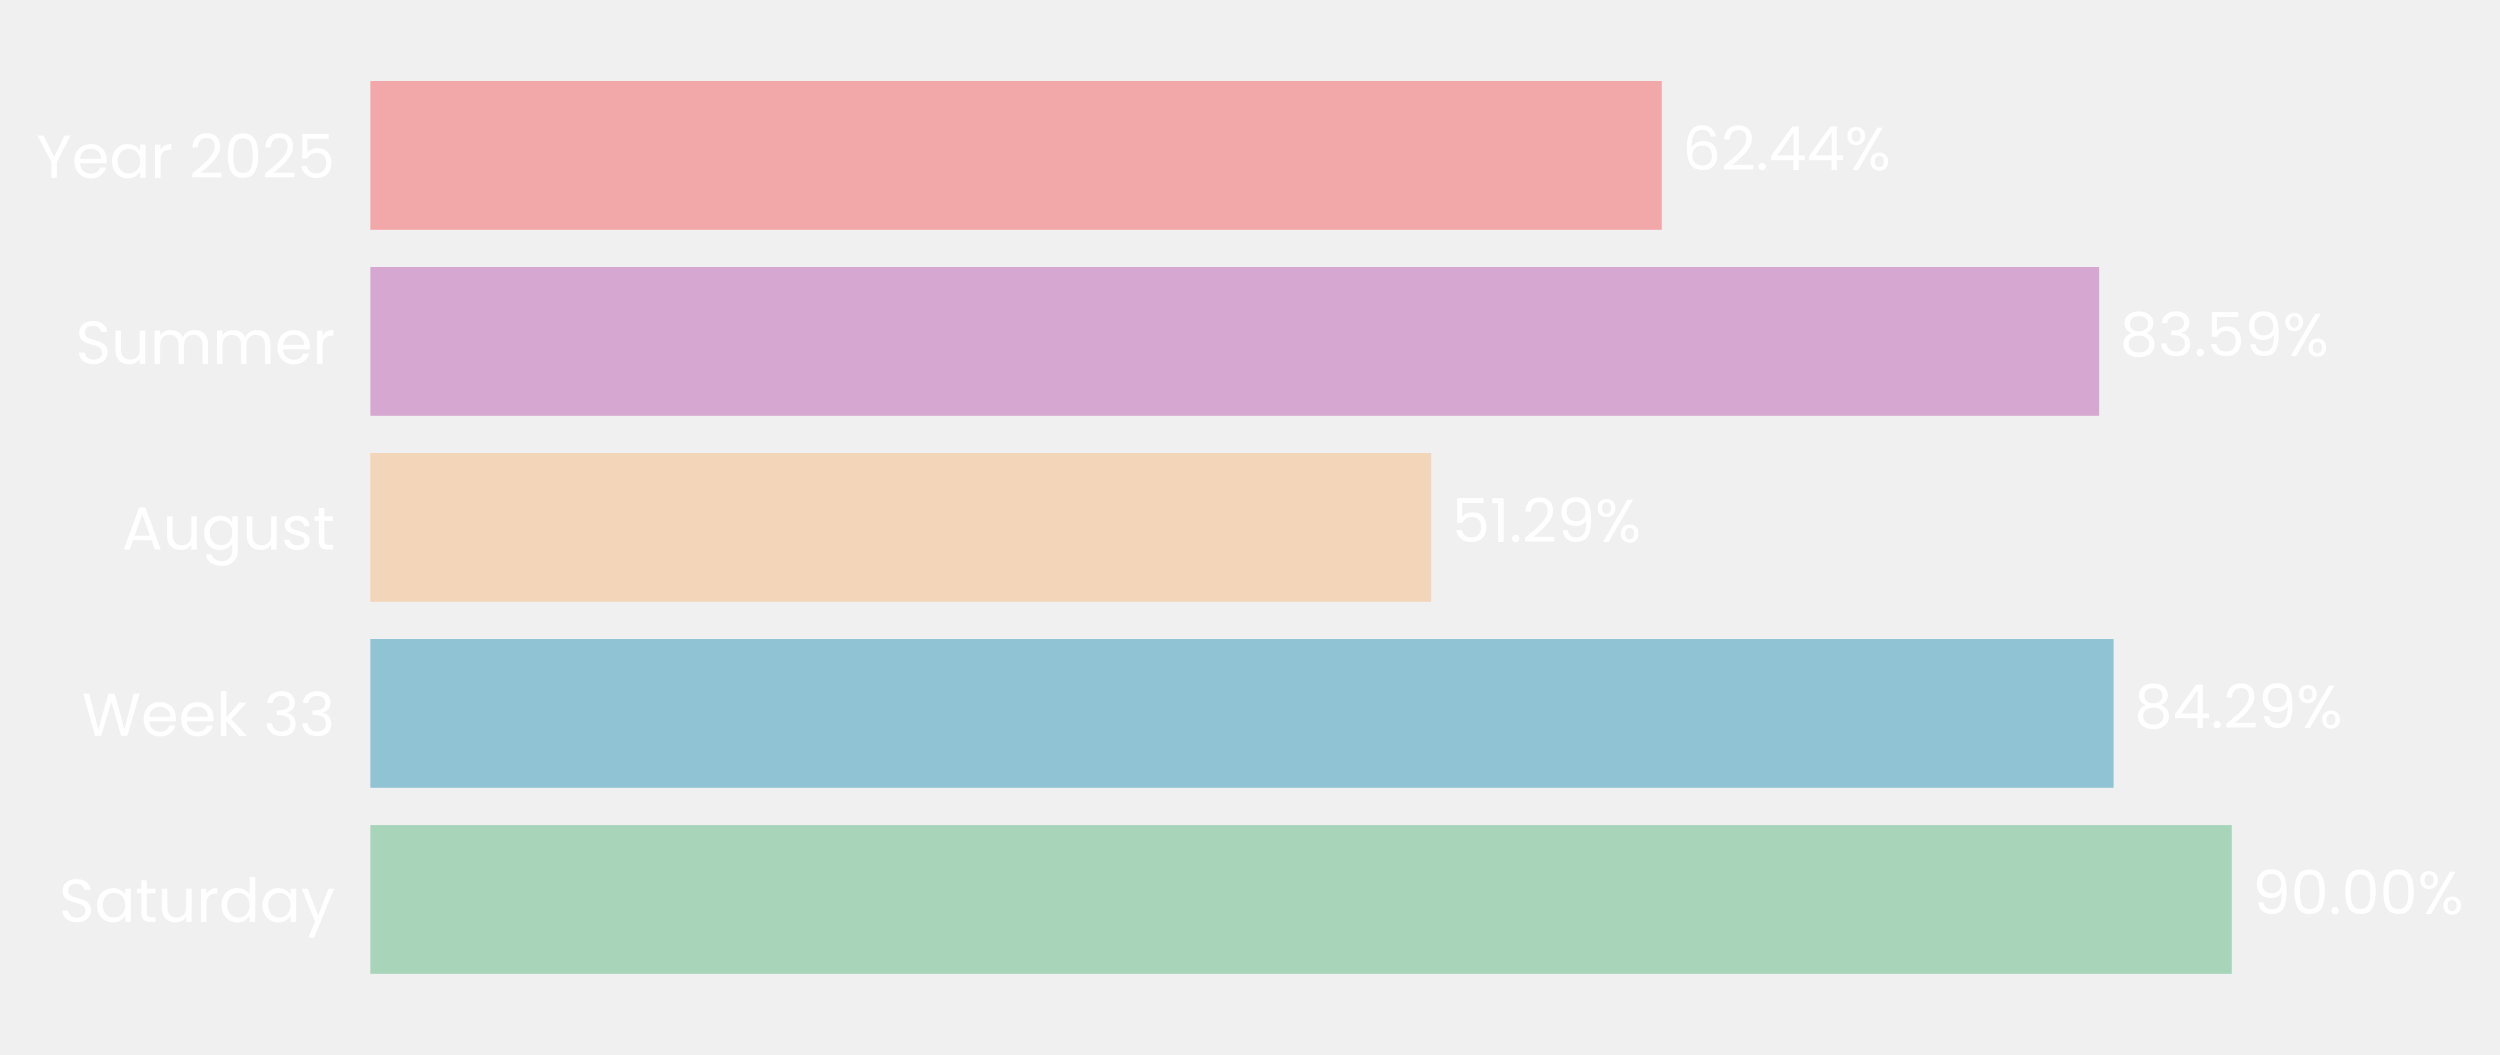
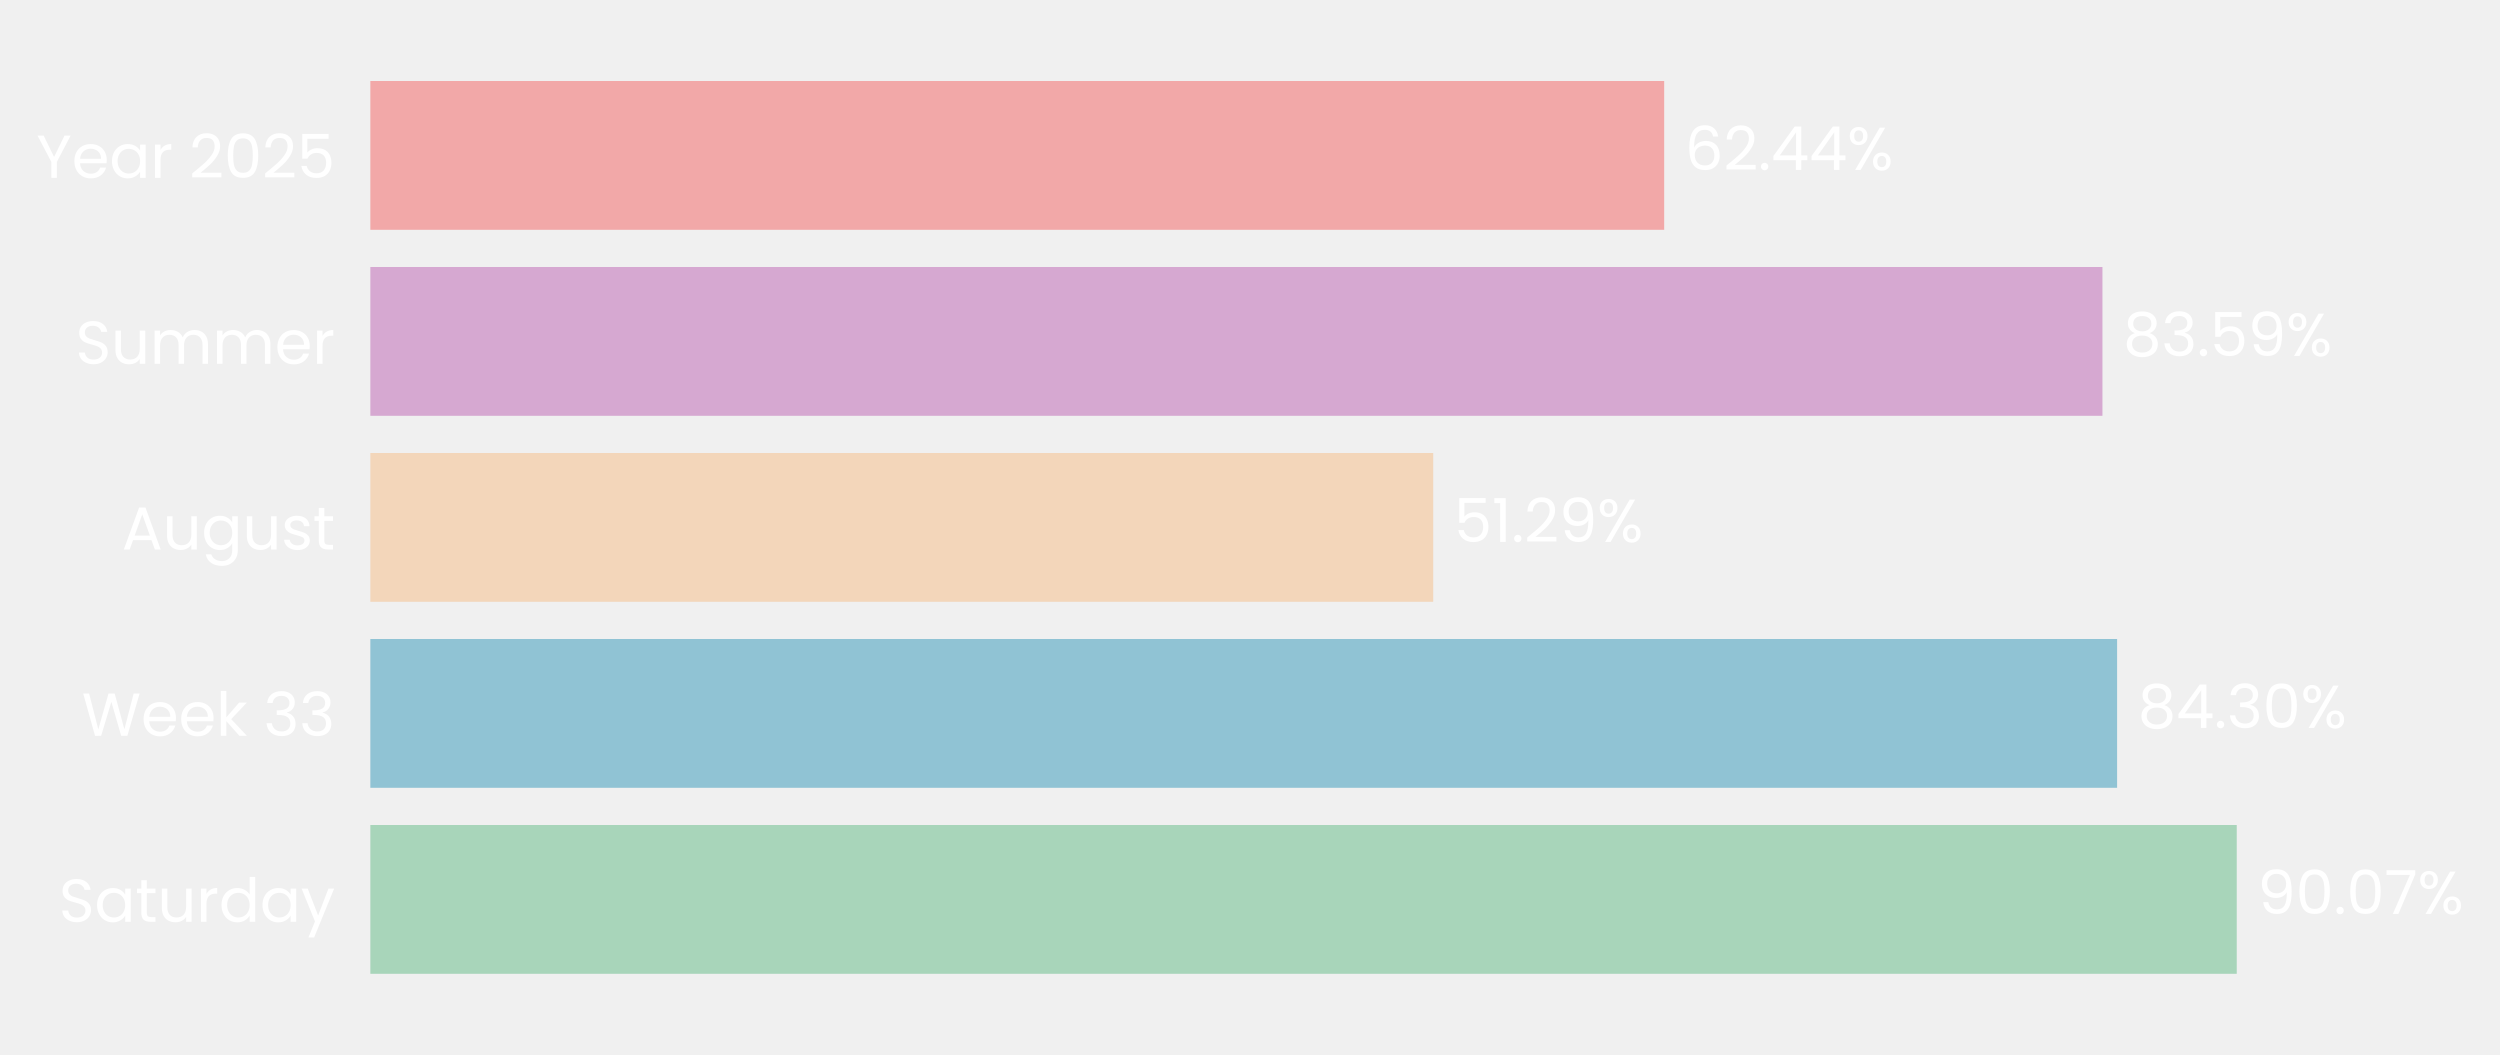
- <svg xmlns="http://www.w3.org/2000/svg" xmlns:xlink="http://www.w3.org/1999/xlink" width="494.855pt" height="208.8pt" viewBox="0 0 494.855 208.8" version="1.1">
+ <svg xmlns="http://www.w3.org/2000/svg" xmlns:xlink="http://www.w3.org/1999/xlink" width="494.892pt" height="208.8pt" viewBox="0 0 494.892 208.8" version="1.1">
  <defs>
    <style type="text/css">*{stroke-linejoin: round; stroke-linecap: butt}</style>
  </defs>
  <g id="figure_1">
    <g id="patch_1">
-       <path d="M 0 208.8  L 494.855 208.8  L 494.855 0  L 0 0  L 0 208.8  z " style="fill: none" />
+       <path d="M 0 208.8  L 494.892 208.8  L 494.892 0  L 0 0  L 0 208.8  z " style="fill: none" />
    </g>
    <g id="axes_1">
      <g id="patch_2">
-         <path d="M 73.311 201.6  L 482.705 201.6  L 482.705 7.2  L 73.311 7.2  L 73.311 201.6  z " style="fill: none" />
+         <path d="M 73.311 201.6  L 483.514 201.6  L 483.514 7.2  L 73.311 7.2  L 73.311 201.6  z " style="fill: none" />
      </g>
      <g id="patch_3">
-         <path d="M 73.311 192.764  L 441.766 192.764  L 441.766 163.309  L 73.311 163.309  z " clip-path="url(#p43037a5bd8)" style="fill: #a8d5ba" />
+         <path d="M 73.311 192.764  L 442.779 192.764  L 442.779 163.309  L 73.311 163.309  z " clip-path="url(#pedbfe1ec73)" style="fill: #a8d5ba" />
      </g>
      <g id="patch_4">
-         <path d="M 73.311 155.945  L 418.372 155.945  L 418.372 126.491  L 73.311 126.491  z " clip-path="url(#p43037a5bd8)" style="fill: #90c3d4" />
+         <path d="M 73.311 155.945  L 419.094 155.945  L 419.094 126.491  L 73.311 126.491  z " clip-path="url(#pedbfe1ec73)" style="fill: #90c3d4" />
      </g>
      <g id="patch_5">
-         <path d="M 73.311 119.127  L 283.291 119.127  L 283.291 89.673  L 73.311 89.673  z " clip-path="url(#p43037a5bd8)" style="fill: #f3d6ba" />
+         <path d="M 73.311 119.127  L 283.715 119.127  L 283.715 89.673  L 73.311 89.673  z " clip-path="url(#pedbfe1ec73)" style="fill: #f3d6ba" />
      </g>
      <g id="patch_6">
-         <path d="M 73.311 82.309  L 415.511 82.309  L 415.511 52.855  L 73.311 52.855  z " clip-path="url(#p43037a5bd8)" style="fill: #d6a8d1" />
+         <path d="M 73.311 82.309  L 416.19 82.309  L 416.19 52.855  L 73.311 52.855  z " clip-path="url(#pedbfe1ec73)" style="fill: #d6a8d1" />
      </g>
      <g id="patch_7">
-         <path d="M 73.311 45.491  L 328.93 45.491  L 328.93 16.036  L 73.311 16.036  z " clip-path="url(#p43037a5bd8)" style="fill: #f2a8a8" />
+         <path d="M 73.311 45.491  L 329.436 45.491  L 329.436 16.036  L 73.311 16.036  z " clip-path="url(#pedbfe1ec73)" style="fill: #f2a8a8" />
      </g>
      <g id="matplotlib.axis_1">
        <g id="ytick_1">
          <g id="text_1">
            <g style="fill: #ffffff" transform="translate(11.65312 182.4764) scale(0.12 -0.12)">
              <defs>
                <path id="Poppins-Regular-53" d="M 1907 -45  Q 1466 -45 1117 112  Q 768 269 569 547  Q 371 826 365 1190  L 986 1190  Q 1018 877 1245 662  Q 1472 448 1907 448  Q 2323 448 2563 656  Q 2803 864 2803 1190  Q 2803 1446 2662 1606  Q 2522 1766 2310 1849  Q 2099 1933 1741 2029  Q 1299 2144 1033 2259  Q 768 2374 579 2620  Q 390 2867 390 3283  Q 390 3648 576 3929  Q 762 4211 1098 4364  Q 1434 4518 1869 4518  Q 2496 4518 2896 4204  Q 3296 3891 3347 3373  L 2707 3373  Q 2675 3629 2438 3824  Q 2202 4019 1811 4019  Q 1446 4019 1216 3830  Q 986 3642 986 3302  Q 986 3059 1123 2905  Q 1261 2752 1462 2672  Q 1664 2592 2029 2490  Q 2470 2368 2739 2249  Q 3008 2131 3200 1884  Q 3392 1638 3392 1216  Q 3392 890 3219 602  Q 3046 314 2707 134  Q 2368 -45 1907 -45  z " transform="scale(0.015625)" />
                <path id="Poppins-Regular-61" d="M 275 1766  Q 275 2304 492 2710  Q 710 3117 1091 3341  Q 1472 3565 1939 3565  Q 2400 3565 2739 3366  Q 3078 3168 3245 2867  L 3245 3507  L 3834 3507  L 3834 0  L 3245 0  L 3245 653  Q 3072 346 2729 144  Q 2387 -58 1933 -58  Q 1466 -58 1088 172  Q 710 403 492 819  Q 275 1235 275 1766  z M 3245 1760  Q 3245 2157 3085 2451  Q 2925 2746 2653 2902  Q 2381 3059 2054 3059  Q 1728 3059 1459 2905  Q 1190 2752 1030 2457  Q 870 2163 870 1766  Q 870 1363 1030 1065  Q 1190 768 1459 611  Q 1728 454 2054 454  Q 2381 454 2653 611  Q 2925 768 3085 1065  Q 3245 1363 3245 1760  z " transform="scale(0.015625)" />
                <path id="Poppins-Regular-74" d="M 1203 3027  L 1203 960  Q 1203 704 1312 598  Q 1421 493 1690 493  L 2118 493  L 2118 0  L 1594 0  Q 1107 0 864 224  Q 621 448 621 960  L 621 3027  L 166 3027  L 166 3507  L 621 3507  L 621 4390  L 1203 4390  L 1203 3507  L 2118 3507  L 2118 3027  L 1203 3027  z " transform="scale(0.015625)" />
                <path id="Poppins-Regular-75" d="M 3603 3507  L 3603 0  L 3021 0  L 3021 518  Q 2854 250 2556 99  Q 2259 -51 1901 -51  Q 1491 -51 1164 118  Q 838 288 649 627  Q 461 966 461 1453  L 461 3507  L 1037 3507  L 1037 1530  Q 1037 1011 1299 732  Q 1562 454 2016 454  Q 2483 454 2752 742  Q 3021 1030 3021 1581  L 3021 3507  L 3603 3507  z " transform="scale(0.015625)" />
                <path id="Poppins-Regular-72" d="M 1075 2938  Q 1229 3238 1513 3404  Q 1798 3571 2208 3571  L 2208 2970  L 2054 2970  Q 1075 2970 1075 1907  L 1075 0  L 493 0  L 493 3507  L 1075 3507  L 1075 2938  z " transform="scale(0.015625)" />
                <path id="Poppins-Regular-64" d="M 275 1766  Q 275 2304 492 2710  Q 710 3117 1091 3341  Q 1472 3565 1946 3565  Q 2355 3565 2707 3376  Q 3059 3187 3245 2880  L 3245 4736  L 3834 4736  L 3834 0  L 3245 0  L 3245 659  Q 3072 346 2733 144  Q 2394 -58 1939 -58  Q 1472 -58 1091 172  Q 710 403 492 819  Q 275 1235 275 1766  z M 3245 1760  Q 3245 2157 3085 2451  Q 2925 2746 2653 2902  Q 2381 3059 2054 3059  Q 1728 3059 1459 2905  Q 1190 2752 1030 2457  Q 870 2163 870 1766  Q 870 1363 1030 1065  Q 1190 768 1459 611  Q 1728 454 2054 454  Q 2381 454 2653 611  Q 2925 768 3085 1065  Q 3245 1363 3245 1760  z " transform="scale(0.015625)" />
                <path id="Poppins-Regular-79" d="M 3514 3507  L 1402 -1651  L 800 -1651  L 1491 38  L 77 3507  L 723 3507  L 1824 666  L 2912 3507  L 3514 3507  z " transform="scale(0.015625)" />
              </defs>
              <use xlink:href="#Poppins-Regular-53" />
              <use xlink:href="#Poppins-Regular-61" transform="translate(58.7 0)" />
              <use xlink:href="#Poppins-Regular-74" transform="translate(126.3 0)" />
              <use xlink:href="#Poppins-Regular-75" transform="translate(162.7 0)" />
              <use xlink:href="#Poppins-Regular-72" transform="translate(226.7 0)" />
              <use xlink:href="#Poppins-Regular-64" transform="translate(264 0)" />
              <use xlink:href="#Poppins-Regular-61" transform="translate(331.5999 0)" />
              <use xlink:href="#Poppins-Regular-79" transform="translate(399.1999 0)" />
            </g>
          </g>
        </g>
        <g id="ytick_2">
          <g id="text_2">
            <g style="fill: #ffffff" transform="translate(16.19813 145.6582) scale(0.12 -0.12)">
              <defs>
                <path id="Poppins-Regular-57" d="M 6099 4461  L 4806 0  L 4154 0  L 3117 3590  L 2042 0  L 1395 -6  L 147 4461  L 768 4461  L 1741 678  L 2816 4461  L 3469 4461  L 4493 691  L 5472 4461  L 6099 4461  z " transform="scale(0.015625)" />
                <path id="Poppins-Regular-65" d="M 3693 1888  Q 3693 1722 3674 1536  L 870 1536  Q 902 1018 1225 726  Q 1549 435 2010 435  Q 2387 435 2640 611  Q 2893 787 2995 1082  L 3622 1082  Q 3482 576 3059 259  Q 2637 -58 2010 -58  Q 1510 -58 1116 166  Q 723 390 499 803  Q 275 1216 275 1760  Q 275 2304 492 2713  Q 710 3123 1104 3344  Q 1498 3565 2010 3565  Q 2509 3565 2893 3347  Q 3277 3130 3485 2749  Q 3693 2368 3693 1888  z M 3091 2010  Q 3091 2342 2944 2582  Q 2797 2822 2544 2947  Q 2291 3072 1984 3072  Q 1542 3072 1232 2790  Q 922 2509 877 2010  L 3091 2010  z " transform="scale(0.015625)" />
                <path id="Poppins-Regular-6b" d="M 2451 0  L 1075 1549  L 1075 0  L 493 0  L 493 4736  L 1075 4736  L 1075 1952  L 2426 3507  L 3238 3507  L 1587 1760  L 3245 0  L 2451 0  z " transform="scale(0.015625)" />
                <path id="Poppins-Regular-20" transform="scale(0.015625)" />
                <path id="Poppins-Regular-33" d="M 384 3462  Q 429 4051 838 4384  Q 1248 4717 1901 4717  Q 2336 4717 2653 4560  Q 2970 4403 3133 4134  Q 3296 3866 3296 3526  Q 3296 3130 3069 2842  Q 2842 2554 2477 2470  L 2477 2438  Q 2893 2336 3136 2035  Q 3379 1734 3379 1248  Q 3379 883 3212 592  Q 3046 301 2713 134  Q 2381 -32 1914 -32  Q 1235 -32 800 323  Q 365 678 314 1331  L 877 1331  Q 922 947 1190 704  Q 1459 461 1907 461  Q 2355 461 2588 694  Q 2822 928 2822 1299  Q 2822 1779 2502 1990  Q 2182 2202 1536 2202  L 1389 2202  L 1389 2688  L 1542 2688  Q 2131 2694 2432 2883  Q 2733 3072 2733 3469  Q 2733 3808 2512 4013  Q 2291 4218 1882 4218  Q 1485 4218 1241 4013  Q 998 3808 954 3462  L 384 3462  z " transform="scale(0.015625)" />
              </defs>
              <use xlink:href="#Poppins-Regular-57" />
              <use xlink:href="#Poppins-Regular-65" transform="translate(97.59999 0)" />
              <use xlink:href="#Poppins-Regular-65" transform="translate(159.6 0)" />
              <use xlink:href="#Poppins-Regular-6b" transform="translate(221.6 0)" />
              <use xlink:href="#Poppins-Regular-20" transform="translate(273.0999 0)" />
              <use xlink:href="#Poppins-Regular-33" transform="translate(299.7999 0)" />
              <use xlink:href="#Poppins-Regular-33" transform="translate(358.6999 0)" />
            </g>
          </g>
        </g>
        <g id="ytick_3">
          <g id="text_3">
            <g style="fill: #ffffff" transform="translate(24.11812 108.78) scale(0.12 -0.12)">
              <defs>
                <path id="Poppins-Regular-41" d="M 3130 992  L 1184 992  L 826 0  L 211 0  L 1824 4435  L 2496 4435  L 4102 0  L 3488 0  L 3130 992  z M 2963 1466  L 2157 3718  L 1350 1466  L 2963 1466  z " transform="scale(0.015625)" />
                <path id="Poppins-Regular-67" d="M 1939 3565  Q 2394 3565 2736 3366  Q 3078 3168 3245 2867  L 3245 3507  L 3834 3507  L 3834 -77  Q 3834 -557 3629 -931  Q 3424 -1306 3043 -1517  Q 2662 -1728 2157 -1728  Q 1466 -1728 1005 -1401  Q 544 -1075 461 -512  L 1037 -512  Q 1133 -832 1433 -1027  Q 1734 -1222 2157 -1222  Q 2637 -1222 2941 -921  Q 3245 -621 3245 -77  L 3245 659  Q 3072 352 2733 147  Q 2394 -58 1939 -58  Q 1472 -58 1091 172  Q 710 403 492 819  Q 275 1235 275 1766  Q 275 2304 492 2710  Q 710 3117 1091 3341  Q 1472 3565 1939 3565  z M 3245 1760  Q 3245 2157 3085 2451  Q 2925 2746 2653 2902  Q 2381 3059 2054 3059  Q 1728 3059 1459 2905  Q 1190 2752 1030 2457  Q 870 2163 870 1766  Q 870 1363 1030 1065  Q 1190 768 1459 611  Q 1728 454 2054 454  Q 2381 454 2653 611  Q 2925 768 3085 1065  Q 3245 1363 3245 1760  z " transform="scale(0.015625)" />
                <path id="Poppins-Regular-73" d="M 1734 -58  Q 1331 -58 1011 80  Q 691 218 505 464  Q 320 710 301 1030  L 902 1030  Q 928 768 1149 601  Q 1370 435 1728 435  Q 2061 435 2253 582  Q 2445 730 2445 954  Q 2445 1184 2240 1296  Q 2035 1408 1606 1517  Q 1216 1619 969 1724  Q 723 1830 547 2038  Q 371 2246 371 2586  Q 371 2854 531 3078  Q 691 3302 985 3433  Q 1280 3565 1658 3565  Q 2240 3565 2598 3270  Q 2957 2976 2982 2464  L 2400 2464  Q 2381 2739 2179 2905  Q 1978 3072 1638 3072  Q 1325 3072 1139 2937  Q 954 2803 954 2586  Q 954 2413 1066 2301  Q 1178 2189 1347 2121  Q 1517 2054 1818 1971  Q 2195 1869 2432 1769  Q 2669 1670 2838 1472  Q 3008 1274 3014 954  Q 3014 666 2854 435  Q 2694 205 2403 73  Q 2112 -58 1734 -58  z " transform="scale(0.015625)" />
              </defs>
              <use xlink:href="#Poppins-Regular-41" />
              <use xlink:href="#Poppins-Regular-75" transform="translate(67.39999 0)" />
              <use xlink:href="#Poppins-Regular-67" transform="translate(131.4 0)" />
              <use xlink:href="#Poppins-Regular-75" transform="translate(199 0)" />
              <use xlink:href="#Poppins-Regular-73" transform="translate(263 0)" />
              <use xlink:href="#Poppins-Regular-74" transform="translate(315.2 0)" />
            </g>
          </g>
        </g>
        <g id="ytick_4">
          <g id="text_4">
            <g style="fill: #ffffff" transform="translate(14.95125 72.02182) scale(0.12 -0.12)">
              <defs>
                <path id="Poppins-Regular-6d" d="M 4710 3571  Q 5120 3571 5440 3401  Q 5760 3232 5945 2893  Q 6131 2554 6131 2067  L 6131 0  L 5555 0  L 5555 1984  Q 5555 2509 5296 2787  Q 5037 3066 4595 3066  Q 4141 3066 3872 2774  Q 3603 2483 3603 1933  L 3603 0  L 3027 0  L 3027 1984  Q 3027 2509 2768 2787  Q 2509 3066 2067 3066  Q 1613 3066 1344 2774  Q 1075 2483 1075 1933  L 1075 0  L 493 0  L 493 3507  L 1075 3507  L 1075 3002  Q 1248 3277 1539 3424  Q 1830 3571 2182 3571  Q 2624 3571 2963 3372  Q 3302 3174 3469 2790  Q 3616 3162 3955 3366  Q 4294 3571 4710 3571  z " transform="scale(0.015625)" />
              </defs>
              <use xlink:href="#Poppins-Regular-53" />
              <use xlink:href="#Poppins-Regular-75" transform="translate(58.7 0)" />
              <use xlink:href="#Poppins-Regular-6d" transform="translate(122.7 0)" />
              <use xlink:href="#Poppins-Regular-6d" transform="translate(225.7 0)" />
              <use xlink:href="#Poppins-Regular-65" transform="translate(328.7 0)" />
              <use xlink:href="#Poppins-Regular-72" transform="translate(390.6999 0)" />
            </g>
          </g>
        </g>
        <g id="ytick_5">
          <g id="text_5">
            <g style="fill: #ffffff" transform="translate(7.2 35.20364) scale(0.12 -0.12)">
              <defs>
                <path id="Poppins-Regular-59" d="M 3616 4461  L 2163 1683  L 2163 0  L 1581 0  L 1581 1683  L 122 4461  L 768 4461  L 1869 2202  L 2970 4461  L 3616 4461  z " transform="scale(0.015625)" />
                <path id="Poppins-Regular-32" d="M 326 467  Q 1139 1120 1600 1539  Q 2061 1958 2377 2416  Q 2694 2874 2694 3315  Q 2694 3731 2492 3971  Q 2291 4211 1843 4211  Q 1408 4211 1168 3939  Q 928 3667 909 3213  L 346 3213  Q 371 3930 780 4320  Q 1190 4710 1837 4710  Q 2496 4710 2883 4345  Q 3270 3981 3270 3341  Q 3270 2810 2953 2307  Q 2637 1805 2233 1424  Q 1830 1043 1203 538  L 3405 538  L 3405 51  L 326 51  L 326 467  z " transform="scale(0.015625)" />
                <path id="Poppins-Regular-30" d="M 397 2362  Q 397 3462 755 4080  Q 1114 4698 2010 4698  Q 2899 4698 3257 4080  Q 3616 3462 3616 2362  Q 3616 1242 3257 621  Q 2899 0 2010 0  Q 1114 0 755 621  Q 397 1242 397 2362  z M 3040 2362  Q 3040 2918 2966 3305  Q 2893 3693 2665 3929  Q 2438 4166 2010 4166  Q 1574 4166 1347 3929  Q 1120 3693 1046 3305  Q 973 2918 973 2362  Q 973 1786 1046 1395  Q 1120 1005 1347 768  Q 1574 531 2010 531  Q 2438 531 2665 768  Q 2893 1005 2966 1395  Q 3040 1786 3040 2362  z " transform="scale(0.015625)" />
                <path id="Poppins-Regular-35" d="M 3347 4122  L 1101 4122  L 1101 2662  Q 1248 2867 1536 2998  Q 1824 3130 2157 3130  Q 2688 3130 3021 2909  Q 3354 2688 3498 2339  Q 3642 1990 3642 1600  Q 3642 1139 3469 774  Q 3296 410 2941 198  Q 2586 -13 2061 -13  Q 1389 -13 973 332  Q 557 678 467 1254  L 1037 1254  Q 1120 890 1389 685  Q 1658 480 2067 480  Q 2573 480 2829 784  Q 3085 1088 3085 1587  Q 3085 2086 2829 2358  Q 2573 2630 2074 2630  Q 1734 2630 1481 2467  Q 1229 2304 1114 2022  L 563 2022  L 563 4634  L 3347 4634  L 3347 4122  z " transform="scale(0.015625)" />
              </defs>
              <use xlink:href="#Poppins-Regular-59" />
              <use xlink:href="#Poppins-Regular-65" transform="translate(58.39999 0)" />
              <use xlink:href="#Poppins-Regular-61" transform="translate(120.4 0)" />
              <use xlink:href="#Poppins-Regular-72" transform="translate(188 0)" />
              <use xlink:href="#Poppins-Regular-20" transform="translate(225.3 0)" />
              <use xlink:href="#Poppins-Regular-32" transform="translate(252 0)" />
              <use xlink:href="#Poppins-Regular-30" transform="translate(309.4999 0)" />
              <use xlink:href="#Poppins-Regular-32" transform="translate(372.2999 0)" />
              <use xlink:href="#Poppins-Regular-35" transform="translate(429.7999 0)" />
            </g>
          </g>
        </g>
      </g>
      <g id="text_6">
-         <g style="fill: #ffffff" transform="translate(445.8598 180.9164) scale(0.12 -0.12)">
+         <g style="fill: #ffffff" transform="translate(446.8806 180.9164) scale(0.12 -0.12)">
          <defs>
            <path id="Poppins-Regular-39" d="M 1146 1242  Q 1210 877 1443 678  Q 1677 480 2074 480  Q 2605 480 2857 896  Q 3110 1312 3098 2298  Q 2963 2010 2649 1846  Q 2336 1683 1952 1683  Q 1523 1683 1187 1859  Q 851 2035 659 2374  Q 467 2714 467 3194  Q 467 3878 864 4297  Q 1261 4717 1990 4717  Q 2886 4717 3248 4134  Q 3610 3552 3610 2400  Q 3610 1594 3466 1069  Q 3322 544 2979 269  Q 2637 -6 2042 -6  Q 1389 -6 1024 346  Q 659 698 608 1242  L 1146 1242  z M 2048 2176  Q 2477 2176 2752 2441  Q 3027 2707 3027 3162  Q 3027 3642 2758 3936  Q 2490 4230 2003 4230  Q 1555 4230 1289 3948  Q 1024 3667 1024 3206  Q 1024 2739 1286 2457  Q 1549 2176 2048 2176  z " transform="scale(0.015625)" />
            <path id="Poppins-Regular-2e" d="M 678 -38  Q 512 -38 397 77  Q 282 192 282 358  Q 282 525 397 640  Q 512 755 678 755  Q 838 755 950 640  Q 1062 525 1062 358  Q 1062 192 950 77  Q 838 -38 678 -38  z " transform="scale(0.015625)" />
+             <path id="Poppins-Regular-37" d="M 3245 4173  L 1466 0  L 877 0  L 2682 4115  L 211 4115  L 211 4614  L 3245 4614  L 3245 4173  z " transform="scale(0.015625)" />
            <path id="Poppins-Regular-25" d="M 269 3584  Q 269 4019 531 4278  Q 794 4538 1203 4538  Q 1613 4538 1875 4278  Q 2138 4019 2138 3584  Q 2138 3142 1875 2883  Q 1613 2624 1203 2624  Q 794 2624 531 2883  Q 269 3142 269 3584  z M 4006 4467  L 1414 0  L 838 0  L 3430 4467  L 4006 4467  z M 1203 4179  Q 986 4179 861 4028  Q 736 3878 736 3584  Q 736 3290 861 3136  Q 986 2982 1203 2982  Q 1421 2982 1549 3139  Q 1677 3296 1677 3584  Q 1677 3878 1549 4028  Q 1421 4179 1203 4179  z M 2720 883  Q 2720 1325 2982 1584  Q 3245 1843 3654 1843  Q 4064 1843 4323 1584  Q 4582 1325 4582 883  Q 4582 448 4323 185  Q 4064 -77 3654 -77  Q 3245 -77 2982 182  Q 2720 442 2720 883  z M 3648 1478  Q 3430 1478 3302 1328  Q 3174 1178 3174 883  Q 3174 595 3302 444  Q 3430 294 3648 294  Q 3866 294 3994 444  Q 4122 595 4122 883  Q 4122 1178 3994 1328  Q 3866 1478 3648 1478  z " transform="scale(0.015625)" />
          </defs>
          <use xlink:href="#Poppins-Regular-39" />
          <use xlink:href="#Poppins-Regular-30" transform="translate(62.99999 0)" />
          <use xlink:href="#Poppins-Regular-2e" transform="translate(125.8 0)" />
          <use xlink:href="#Poppins-Regular-30" transform="translate(146.8 0)" />
-           <use xlink:href="#Poppins-Regular-30" transform="translate(209.5999 0)" />
-           <use xlink:href="#Poppins-Regular-25" transform="translate(272.3999 0)" />
+           <use xlink:href="#Poppins-Regular-37" transform="translate(209.5999 0)" />
+           <use xlink:href="#Poppins-Regular-25" transform="translate(264.1999 0)" />
        </g>
      </g>
      <g id="text_7">
-         <g style="fill: #ffffff" transform="translate(422.4658 144.0982) scale(0.12 -0.12)">
+         <g style="fill: #ffffff" transform="translate(423.1963 144.0982) scale(0.12 -0.12)">
          <defs>
            <path id="Poppins-Regular-38" d="M 1242 2406  Q 883 2547 691 2816  Q 499 3085 499 3469  Q 499 3814 672 4092  Q 845 4371 1187 4534  Q 1530 4698 2016 4698  Q 2502 4698 2844 4534  Q 3187 4371 3363 4092  Q 3539 3814 3539 3469  Q 3539 3098 3340 2819  Q 3142 2541 2797 2406  Q 3194 2285 3427 1981  Q 3661 1677 3661 1248  Q 3661 832 3456 521  Q 3251 211 2876 41  Q 2502 -128 2016 -128  Q 1530 -128 1162 41  Q 794 211 589 521  Q 384 832 384 1248  Q 384 1677 614 1984  Q 845 2291 1242 2406  z M 2976 3398  Q 2976 3789 2720 4000  Q 2464 4211 2016 4211  Q 1574 4211 1318 4000  Q 1062 3789 1062 3392  Q 1062 3034 1328 2816  Q 1594 2598 2016 2598  Q 2445 2598 2710 2819  Q 2976 3040 2976 3398  z M 2016 2150  Q 1542 2150 1241 1929  Q 941 1709 941 1267  Q 941 858 1232 608  Q 1523 358 2016 358  Q 2509 358 2797 608  Q 3085 858 3085 1267  Q 3085 1696 2790 1923  Q 2496 2150 2016 2150  z " transform="scale(0.015625)" />
            <path id="Poppins-Regular-34" d="M 256 1030  L 256 1472  L 2502 4582  L 3200 4582  L 3200 1536  L 3840 1536  L 3840 1030  L 3200 1030  L 3200 0  L 2624 0  L 2624 1030  L 256 1030  z M 2650 3974  L 928 1536  L 2650 1536  L 2650 3974  z " transform="scale(0.015625)" />
          </defs>
          <use xlink:href="#Poppins-Regular-38" />
          <use xlink:href="#Poppins-Regular-34" transform="translate(63.09999 0)" />
          <use xlink:href="#Poppins-Regular-2e" transform="translate(126 0)" />
-           <use xlink:href="#Poppins-Regular-32" transform="translate(147 0)" />
-           <use xlink:href="#Poppins-Regular-39" transform="translate(204.5 0)" />
-           <use xlink:href="#Poppins-Regular-25" transform="translate(267.4999 0)" />
+           <use xlink:href="#Poppins-Regular-33" transform="translate(147 0)" />
+           <use xlink:href="#Poppins-Regular-30" transform="translate(205.9 0)" />
+           <use xlink:href="#Poppins-Regular-25" transform="translate(268.7 0)" />
        </g>
      </g>
      <g id="text_8">
-         <g style="fill: #ffffff" transform="translate(287.3847 107.28) scale(0.12 -0.12)">
+         <g style="fill: #ffffff" transform="translate(287.8168 107.28) scale(0.12 -0.12)">
          <defs>
            <path id="Poppins-Regular-31" d="M 243 4096  L 243 4627  L 1446 4627  L 1446 0  L 858 0  L 858 4096  L 243 4096  z " transform="scale(0.015625)" />
          </defs>
          <use xlink:href="#Poppins-Regular-35" />
          <use xlink:href="#Poppins-Regular-31" transform="translate(62.79999 0)" />
          <use xlink:href="#Poppins-Regular-2e" transform="translate(94.79997 0)" />
          <use xlink:href="#Poppins-Regular-32" transform="translate(115.8 0)" />
          <use xlink:href="#Poppins-Regular-39" transform="translate(173.2999 0)" />
          <use xlink:href="#Poppins-Regular-25" transform="translate(236.2999 0)" />
        </g>
      </g>
      <g id="text_9">
-         <g style="fill: #ffffff" transform="translate(419.6052 70.46182) scale(0.12 -0.12)">
+         <g style="fill: #ffffff" transform="translate(420.2924 70.46182) scale(0.12 -0.12)">
          <use xlink:href="#Poppins-Regular-38" />
          <use xlink:href="#Poppins-Regular-33" transform="translate(63.09999 0)" />
          <use xlink:href="#Poppins-Regular-2e" transform="translate(122 0)" />
          <use xlink:href="#Poppins-Regular-35" transform="translate(143 0)" />
          <use xlink:href="#Poppins-Regular-39" transform="translate(205.8 0)" />
          <use xlink:href="#Poppins-Regular-25" transform="translate(268.7999 0)" />
        </g>
      </g>
      <g id="text_10">
-         <g style="fill: #ffffff" transform="translate(333.0241 33.64364) scale(0.12 -0.12)">
+         <g style="fill: #ffffff" transform="translate(333.5379 33.64364) scale(0.12 -0.12)">
          <defs>
            <path id="Poppins-Regular-36" d="M 2976 3526  Q 2835 4237 2099 4237  Q 1530 4237 1248 3798  Q 966 3360 973 2355  Q 1120 2688 1462 2877  Q 1805 3066 2227 3066  Q 2886 3066 3280 2656  Q 3674 2246 3674 1523  Q 3674 1088 3504 742  Q 3334 397 2992 192  Q 2650 -13 2163 -13  Q 1504 -13 1133 281  Q 762 576 614 1094  Q 467 1613 467 2374  Q 467 4723 2106 4723  Q 2733 4723 3091 4384  Q 3450 4045 3514 3526  L 2976 3526  z M 2106 2573  Q 1830 2573 1587 2461  Q 1344 2349 1193 2121  Q 1043 1894 1043 1568  Q 1043 1082 1324 778  Q 1606 474 2131 474  Q 2579 474 2844 752  Q 3110 1030 3110 1504  Q 3110 2003 2854 2288  Q 2598 2573 2106 2573  z " transform="scale(0.015625)" />
          </defs>
          <use xlink:href="#Poppins-Regular-36" />
          <use xlink:href="#Poppins-Regular-32" transform="translate(63.49999 0)" />
          <use xlink:href="#Poppins-Regular-2e" transform="translate(121 0)" />
          <use xlink:href="#Poppins-Regular-34" transform="translate(142 0)" />
          <use xlink:href="#Poppins-Regular-34" transform="translate(204.8999 0)" />
          <use xlink:href="#Poppins-Regular-25" transform="translate(267.7999 0)" />
        </g>
      </g>
    </g>
  </g>
  <defs>
-     <clipPath id="p43037a5bd8">
-       <rect x="73.311" y="7.2" width="409.394" height="194.4" />
+     <clipPath id="pedbfe1ec73">
+       <rect x="73.311" y="7.2" width="410.203" height="194.4" />
    </clipPath>
  </defs>
</svg>
